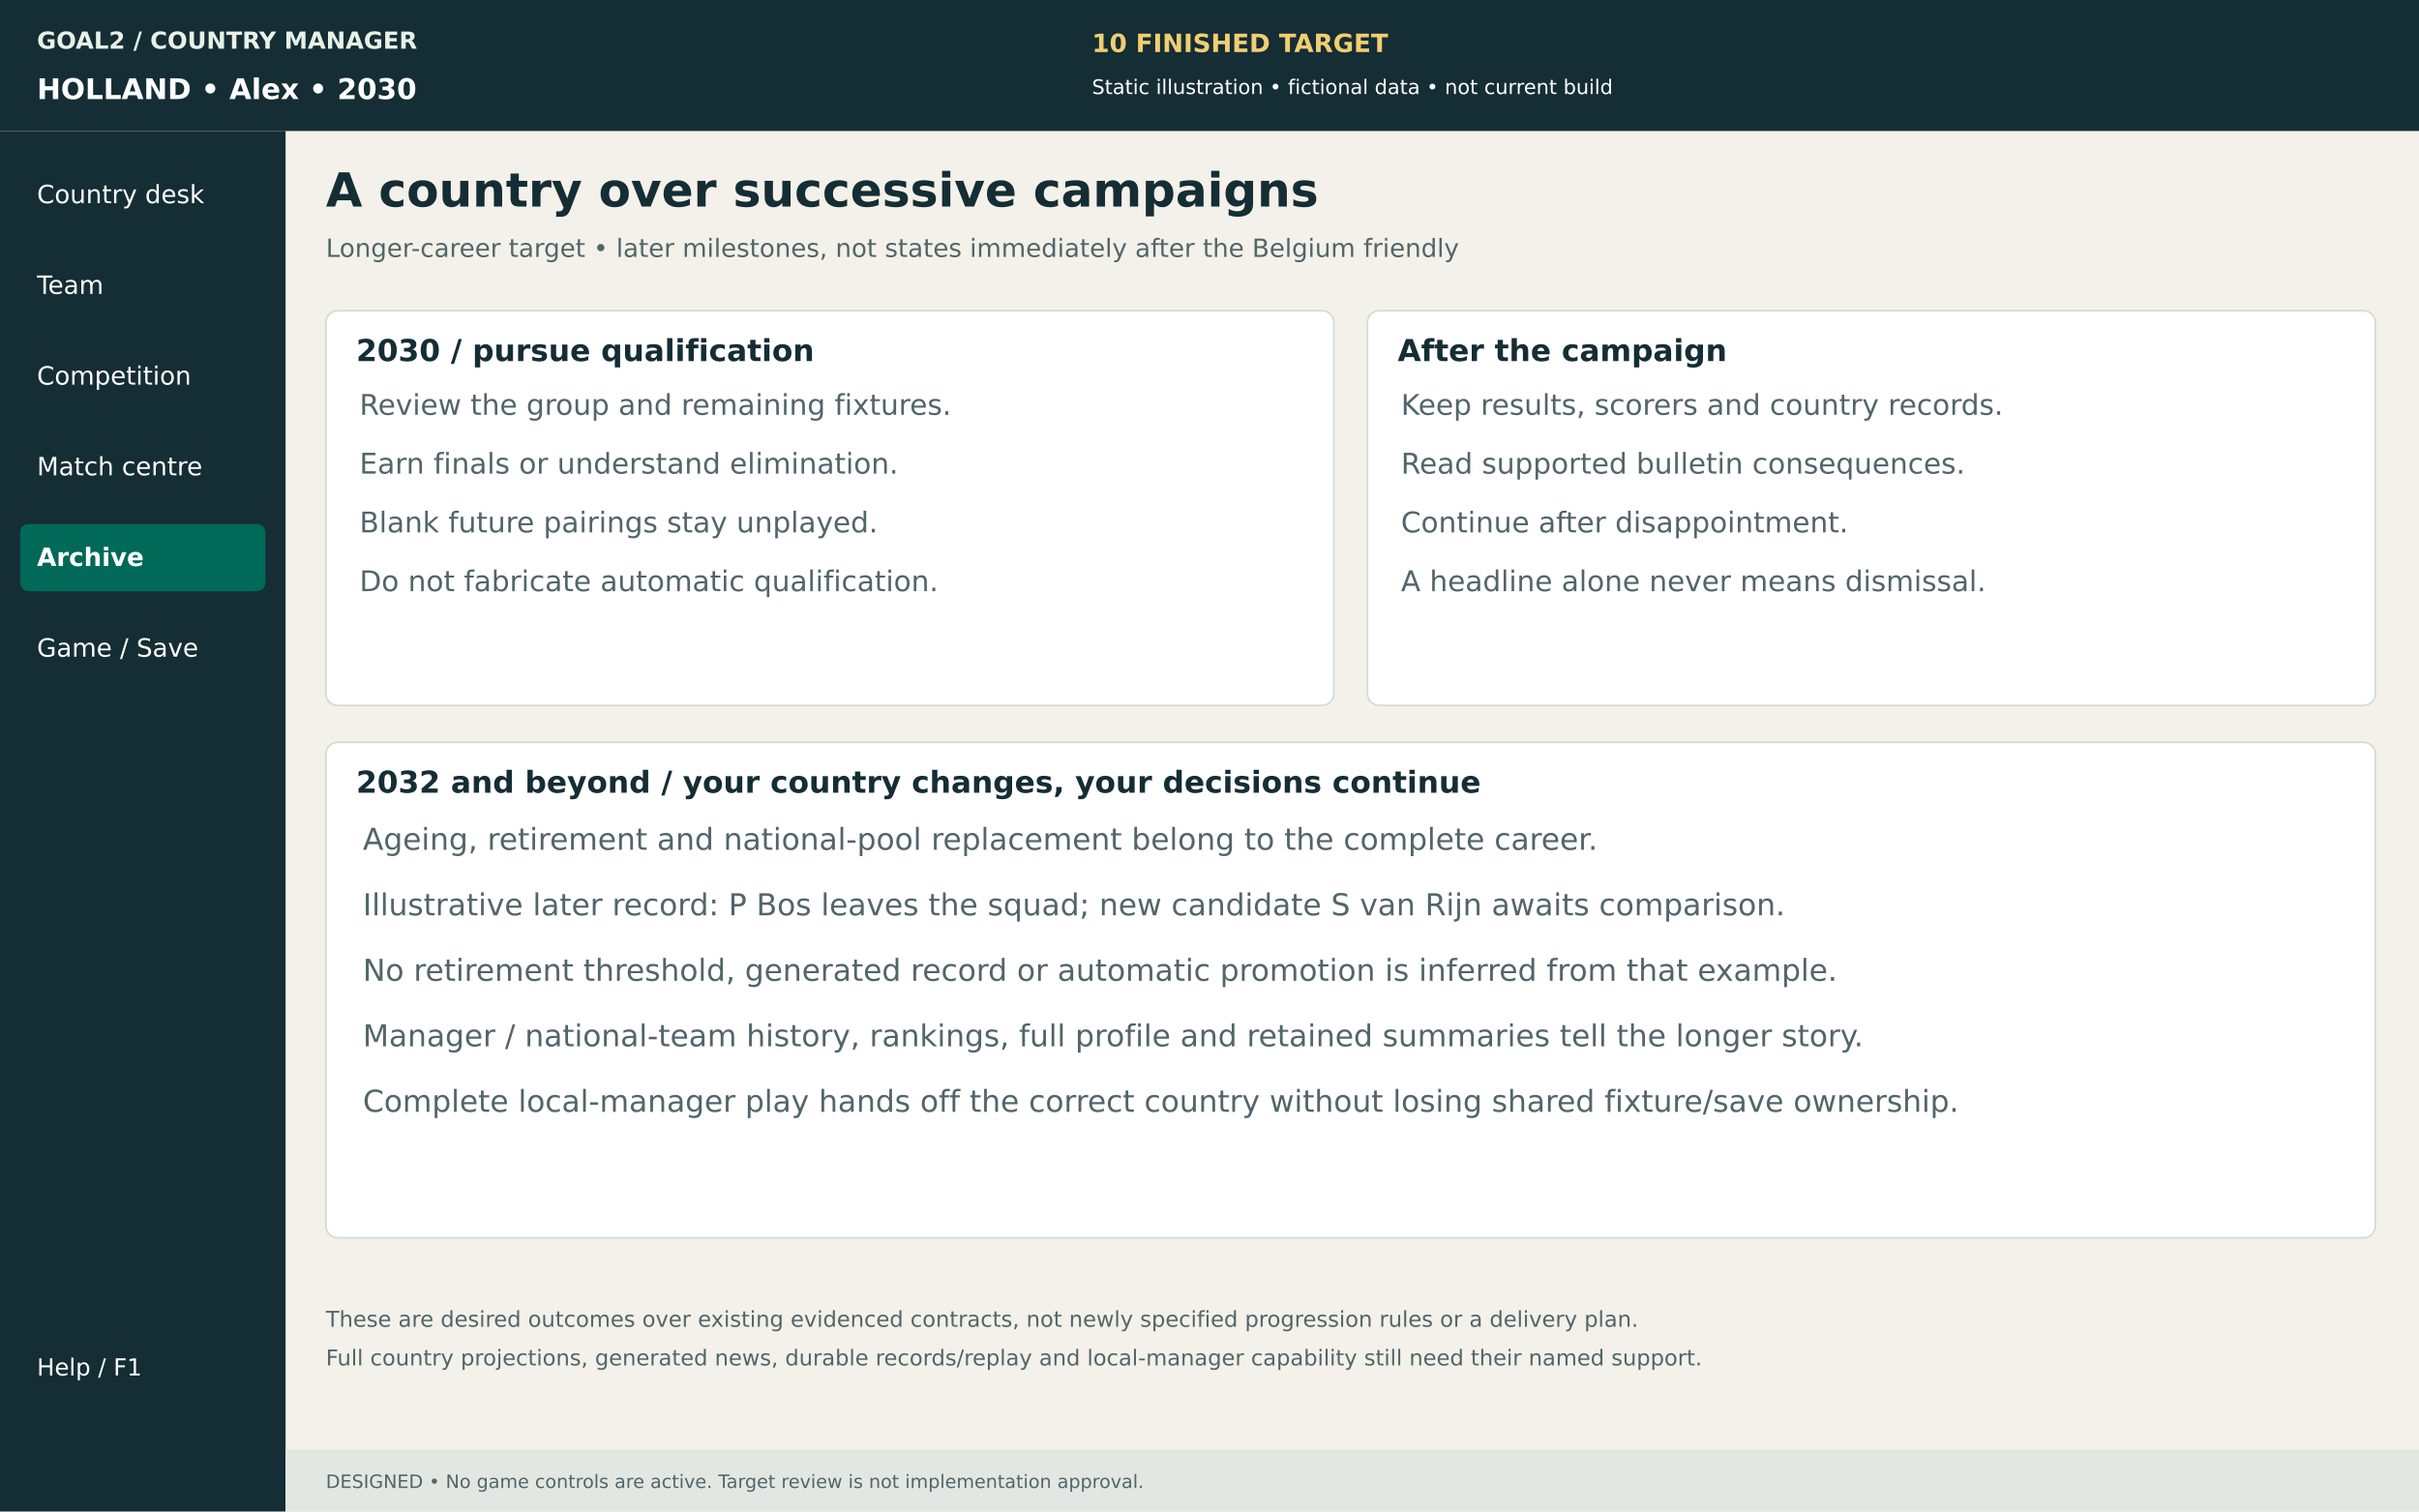
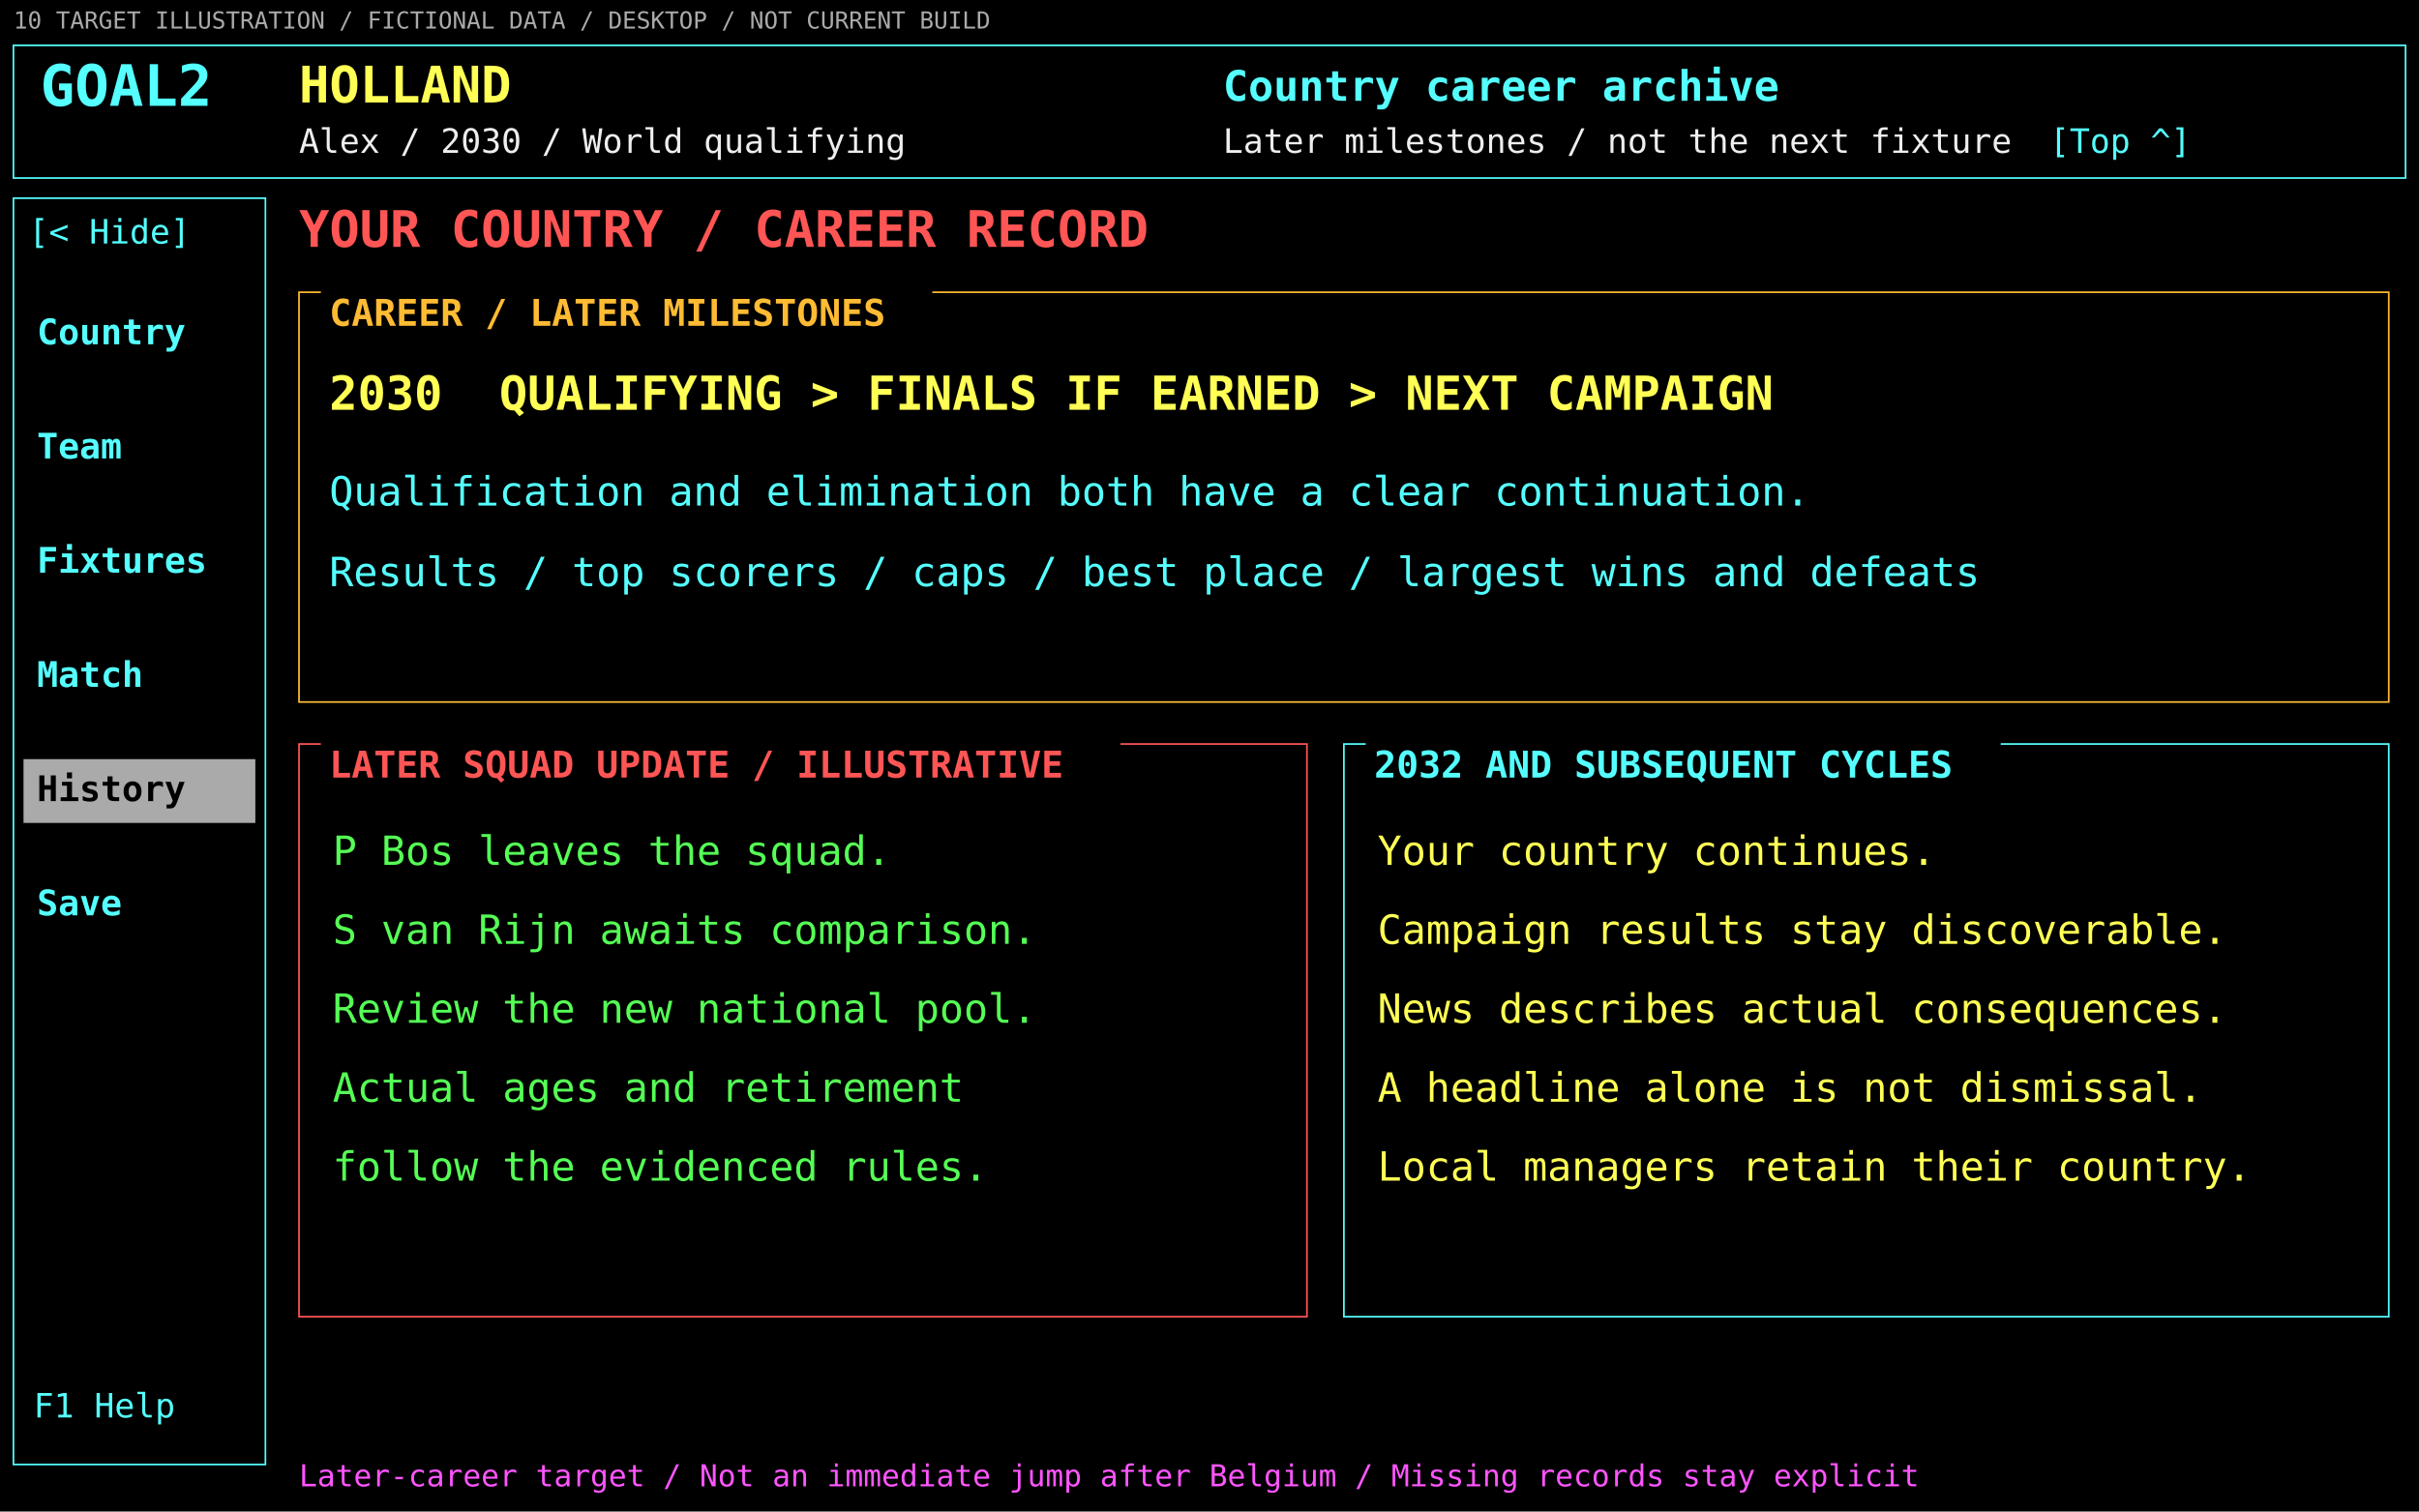
<svg xmlns="http://www.w3.org/2000/svg" width="1440" height="900" viewBox="0 0 1440 900">
-   <rect x="0" y="0" width="1440" height="900" rx="0" fill="#f3f1e9" />
-   <rect x="0" y="0" width="1440" height="78" rx="0" fill="#152d34" />
-   <text x="22" y="29" font-family="DejaVu Sans" font-size="14" font-weight="700" fill="#e7f1e7">GOAL2  /  COUNTRY MANAGER</text>
-   <text x="22" y="59" font-family="DejaVu Sans" font-size="17" font-weight="700" fill="white">HOLLAND  •  Alex  •  2030</text>
-   <text x="650" y="31" font-family="DejaVu Sans" font-size="15" font-weight="700" fill="#f1ce71">10  FINISHED TARGET</text>
-   <text x="650" y="56" font-family="DejaVu Sans" font-size="12" font-weight="400" fill="white">Static illustration • fictional data • not current build</text>
-   <rect x="0" y="78" width="170" height="822" rx="0" fill="#152d34" />
-   <text x="22" y="121" font-family="DejaVu Sans" font-size="15" font-weight="400" fill="white">Country desk</text>
-   <text x="22" y="175" font-family="DejaVu Sans" font-size="15" font-weight="400" fill="white">Team</text>
-   <text x="22" y="229" font-family="DejaVu Sans" font-size="15" font-weight="400" fill="white">Competition</text>
-   <text x="22" y="283" font-family="DejaVu Sans" font-size="15" font-weight="400" fill="white">Match centre</text>
-   <rect x="12" y="312" width="146" height="40" rx="5" fill="#006958" />
-   <text x="22" y="337" font-family="DejaVu Sans" font-size="15" font-weight="700" fill="white">Archive</text>
-   <text x="22" y="391" font-family="DejaVu Sans" font-size="15" font-weight="400" fill="white">Game / Save</text>
-   <text x="22" y="819" font-family="DejaVu Sans" font-size="14" font-weight="400" fill="white">Help  /  F1</text>
-   <text x="194" y="123" font-family="DejaVu Sans" font-size="28" font-weight="700" fill="#152d34">A country over successive campaigns</text>
-   <text x="194" y="153" font-family="DejaVu Sans" font-size="15" font-weight="400" fill="#52656a">Longer-career target • later milestones, not states immediately after the Belgium friendly</text>
-   <rect x="170" y="863" width="1270" height="37" rx="0" fill="#e2e8e1" />
-   <text x="194" y="886" font-family="DejaVu Sans" font-size="11" font-weight="400" fill="#52656a">DESIGNED • No game controls are active. Target review is not implementation approval.</text>
-   <rect x="194" y="185" width="600" height="235" rx="7" fill="white" stroke="#d1dbd5" />
-   <text x="212" y="215" font-family="DejaVu Sans" font-size="18" font-weight="700" fill="#152d34">2030  /  pursue qualification</text>
-   <text x="214" y="247" font-family="DejaVu Sans" font-size="17" font-weight="400" fill="#52656a">Review the group and remaining fixtures.</text>
-   <text x="214" y="282" font-family="DejaVu Sans" font-size="17" font-weight="400" fill="#52656a">Earn finals or understand elimination.</text>
-   <text x="214" y="317" font-family="DejaVu Sans" font-size="17" font-weight="400" fill="#52656a">Blank future pairings stay unplayed.</text>
-   <text x="214" y="352" font-family="DejaVu Sans" font-size="17" font-weight="400" fill="#52656a">Do not fabricate automatic qualification.</text>
-   <rect x="814" y="185" width="600" height="235" rx="7" fill="white" stroke="#d1dbd5" />
-   <text x="832" y="215" font-family="DejaVu Sans" font-size="18" font-weight="700" fill="#152d34">After the campaign</text>
-   <text x="834" y="247" font-family="DejaVu Sans" font-size="17" font-weight="400" fill="#52656a">Keep results, scorers and country records.</text>
-   <text x="834" y="282" font-family="DejaVu Sans" font-size="17" font-weight="400" fill="#52656a">Read supported bulletin consequences.</text>
-   <text x="834" y="317" font-family="DejaVu Sans" font-size="17" font-weight="400" fill="#52656a">Continue after disappointment.</text>
-   <text x="834" y="352" font-family="DejaVu Sans" font-size="17" font-weight="400" fill="#52656a">A headline alone never means dismissal.</text>
-   <rect x="194" y="442" width="1220" height="295" rx="7" fill="white" stroke="#d1dbd5" />
-   <text x="212" y="472" font-family="DejaVu Sans" font-size="18" font-weight="700" fill="#152d34">2032 and beyond  /  your country changes, your decisions continue</text>
-   <text x="216" y="506" font-family="DejaVu Sans" font-size="18" font-weight="400" fill="#52656a">Ageing, retirement and national-pool replacement belong to the complete career.</text>
-   <text x="216" y="545" font-family="DejaVu Sans" font-size="18" font-weight="400" fill="#52656a">Illustrative later record: P Bos leaves the squad; new candidate S van Rijn awaits comparison.</text>
-   <text x="216" y="584" font-family="DejaVu Sans" font-size="18" font-weight="400" fill="#52656a">No retirement threshold, generated record or automatic promotion is inferred from that example.</text>
-   <text x="216" y="623" font-family="DejaVu Sans" font-size="18" font-weight="400" fill="#52656a">Manager / national-team history, rankings, full profile and retained summaries tell the longer story.</text>
-   <text x="216" y="662" font-family="DejaVu Sans" font-size="18" font-weight="400" fill="#52656a">Complete local-manager play hands off the correct country without losing shared fixture/save ownership.</text>
-   <text x="194" y="790" font-family="DejaVu Sans" font-size="13" font-weight="400" fill="#52656a">These are desired outcomes over existing evidenced contracts, not newly specified progression rules or a delivery plan.</text>
-   <text x="194" y="813" font-family="DejaVu Sans" font-size="13" font-weight="400" fill="#52656a">Full country projections, generated news, durable records/replay and local-manager capability still need their named support.</text>
+   <rect x="0" y="0" width="1440" height="900" fill="#000000" />
+   <text x="8" y="17" font-family="DejaVu Sans Mono" font-size="14" font-weight="400" fill="#aaaaaa" xml:space="preserve">10 TARGET ILLUSTRATION / FICTIONAL DATA / DESKTOP / NOT CURRENT BUILD</text>
+   <g data-chrome="top">
+     <rect x="8" y="27" width="1424" height="79" fill="#000000" stroke="#55ffff" />
+     <text x="24" y="63" font-family="DejaVu Sans Mono" font-size="34" font-weight="700" fill="#55ffff" xml:space="preserve">GOAL2</text>
+     <text x="178" y="61" font-family="DejaVu Sans Mono" font-size="30" font-weight="700" fill="#ffff55" xml:space="preserve">HOLLAND</text>
+     <text x="178" y="91" font-family="DejaVu Sans Mono" font-size="20" font-weight="400" fill="#eeeeee" xml:space="preserve">Alex / 2030 / World qualifying</text>
+     <text x="728" y="60" font-family="DejaVu Sans Mono" font-size="25" font-weight="700" fill="#55ffff" xml:space="preserve">Country career archive</text>
+     <text x="728" y="91" font-family="DejaVu Sans Mono" font-size="20" font-weight="400" fill="#eeeeee" xml:space="preserve">Later milestones / not the next fixture</text>
+     <text x="1220" y="91" font-family="DejaVu Sans Mono" font-size="20" font-weight="400" fill="#55ffff" xml:space="preserve">[Top ^]</text>
+   </g>
+   <g data-chrome="side">
+     <rect x="8" y="118" width="150" height="754" fill="#000000" stroke="#55ffff" />
+     <text x="17" y="145" font-family="DejaVu Sans Mono" font-size="20" font-weight="400" fill="#55ffff" xml:space="preserve">[&lt; Hide]</text>
+     <text x="22" y="205" font-family="DejaVu Sans Mono" font-size="21" font-weight="700" fill="#55ffff" xml:space="preserve">Country</text>
+     <text x="22" y="273" font-family="DejaVu Sans Mono" font-size="21" font-weight="700" fill="#55ffff" xml:space="preserve">Team</text>
+     <text x="22" y="341" font-family="DejaVu Sans Mono" font-size="21" font-weight="700" fill="#55ffff" xml:space="preserve">Fixtures</text>
+     <text x="22" y="409" font-family="DejaVu Sans Mono" font-size="21" font-weight="700" fill="#55ffff" xml:space="preserve">Match</text>
+     <rect x="14" y="452" width="138" height="38" fill="#aaaaaa" />
+     <text x="22" y="477" font-family="DejaVu Sans Mono" font-size="21" font-weight="700" fill="#000000" xml:space="preserve">History</text>
+     <text x="22" y="545" font-family="DejaVu Sans Mono" font-size="21" font-weight="700" fill="#55ffff" xml:space="preserve">Save</text>
+     <text x="20" y="844" font-family="DejaVu Sans Mono" font-size="20" font-weight="400" fill="#55ffff" xml:space="preserve">F1 Help</text>
+   </g>
+   <text x="178" y="147" font-family="DejaVu Sans Mono" font-size="30" font-weight="700" fill="#ff5555" xml:space="preserve">YOUR COUNTRY / CAREER RECORD</text>
+   <rect x="178" y="174" width="1244" height="244" fill="#000000" stroke="#ffbb33" />
+   <rect x="191" y="173" width="364" height="28" fill="#000000" />
+   <text x="196" y="194" font-family="DejaVu Sans Mono" font-size="22" font-weight="700" fill="#ffbb33" xml:space="preserve">CAREER / LATER MILESTONES</text>
+   <text x="196" y="244" font-family="DejaVu Sans Mono" font-size="28" font-weight="700" fill="#ffff55" xml:space="preserve">2030  QUALIFYING &gt; FINALS IF EARNED &gt; NEXT CAMPAIGN</text>
+   <text x="196" y="301" font-family="DejaVu Sans Mono" font-size="24" font-weight="400" fill="#55ffff" xml:space="preserve">Qualification and elimination both have a clear continuation.</text>
+   <text x="196" y="349" font-family="DejaVu Sans Mono" font-size="24" font-weight="400" fill="#55ffff" xml:space="preserve">Results / top scorers / caps / best place / largest wins and defeats</text>
+   <rect x="178" y="443" width="600" height="341" fill="#000000" stroke="#ff5555" />
+   <rect x="191" y="442" width="476" height="28" fill="#000000" />
+   <text x="196" y="463" font-family="DejaVu Sans Mono" font-size="22" font-weight="700" fill="#ff5555" xml:space="preserve">LATER SQUAD UPDATE / ILLUSTRATIVE</text>
+   <text x="198" y="515" font-family="DejaVu Sans Mono" font-size="24" font-weight="400" fill="#55ff55" xml:space="preserve">P Bos leaves the squad.</text>
+   <text x="198" y="562" font-family="DejaVu Sans Mono" font-size="24" font-weight="400" fill="#55ff55" xml:space="preserve">S van Rijn awaits comparison.</text>
+   <text x="198" y="609" font-family="DejaVu Sans Mono" font-size="24" font-weight="400" fill="#55ff55" xml:space="preserve">Review the new national pool.</text>
+   <text x="198" y="656" font-family="DejaVu Sans Mono" font-size="24" font-weight="400" fill="#55ff55" xml:space="preserve">Actual ages and retirement</text>
+   <text x="198" y="703" font-family="DejaVu Sans Mono" font-size="24" font-weight="400" fill="#55ff55" xml:space="preserve">follow the evidenced rules.</text>
+   <rect x="800" y="443" width="622" height="341" fill="#000000" stroke="#55ffff" />
+   <rect x="813" y="442" width="378" height="28" fill="#000000" />
+   <text x="818" y="463" font-family="DejaVu Sans Mono" font-size="22" font-weight="700" fill="#55ffff" xml:space="preserve">2032 AND SUBSEQUENT CYCLES</text>
+   <text x="820" y="515" font-family="DejaVu Sans Mono" font-size="24" font-weight="400" fill="#ffff55" xml:space="preserve">Your country continues.</text>
+   <text x="820" y="562" font-family="DejaVu Sans Mono" font-size="24" font-weight="400" fill="#ffff55" xml:space="preserve">Campaign results stay discoverable.</text>
+   <text x="820" y="609" font-family="DejaVu Sans Mono" font-size="24" font-weight="400" fill="#ffff55" xml:space="preserve">News describes actual consequences.</text>
+   <text x="820" y="656" font-family="DejaVu Sans Mono" font-size="24" font-weight="400" fill="#ffff55" xml:space="preserve">A headline alone is not dismissal.</text>
+   <text x="820" y="703" font-family="DejaVu Sans Mono" font-size="24" font-weight="400" fill="#ffff55" xml:space="preserve">Local managers retain their country.</text>
+   <text x="178" y="885" font-family="DejaVu Sans Mono" font-size="18" font-weight="400" fill="#ff55ff" xml:space="preserve">Later-career target / Not an immediate jump after Belgium / Missing records stay explicit</text>
</svg>
